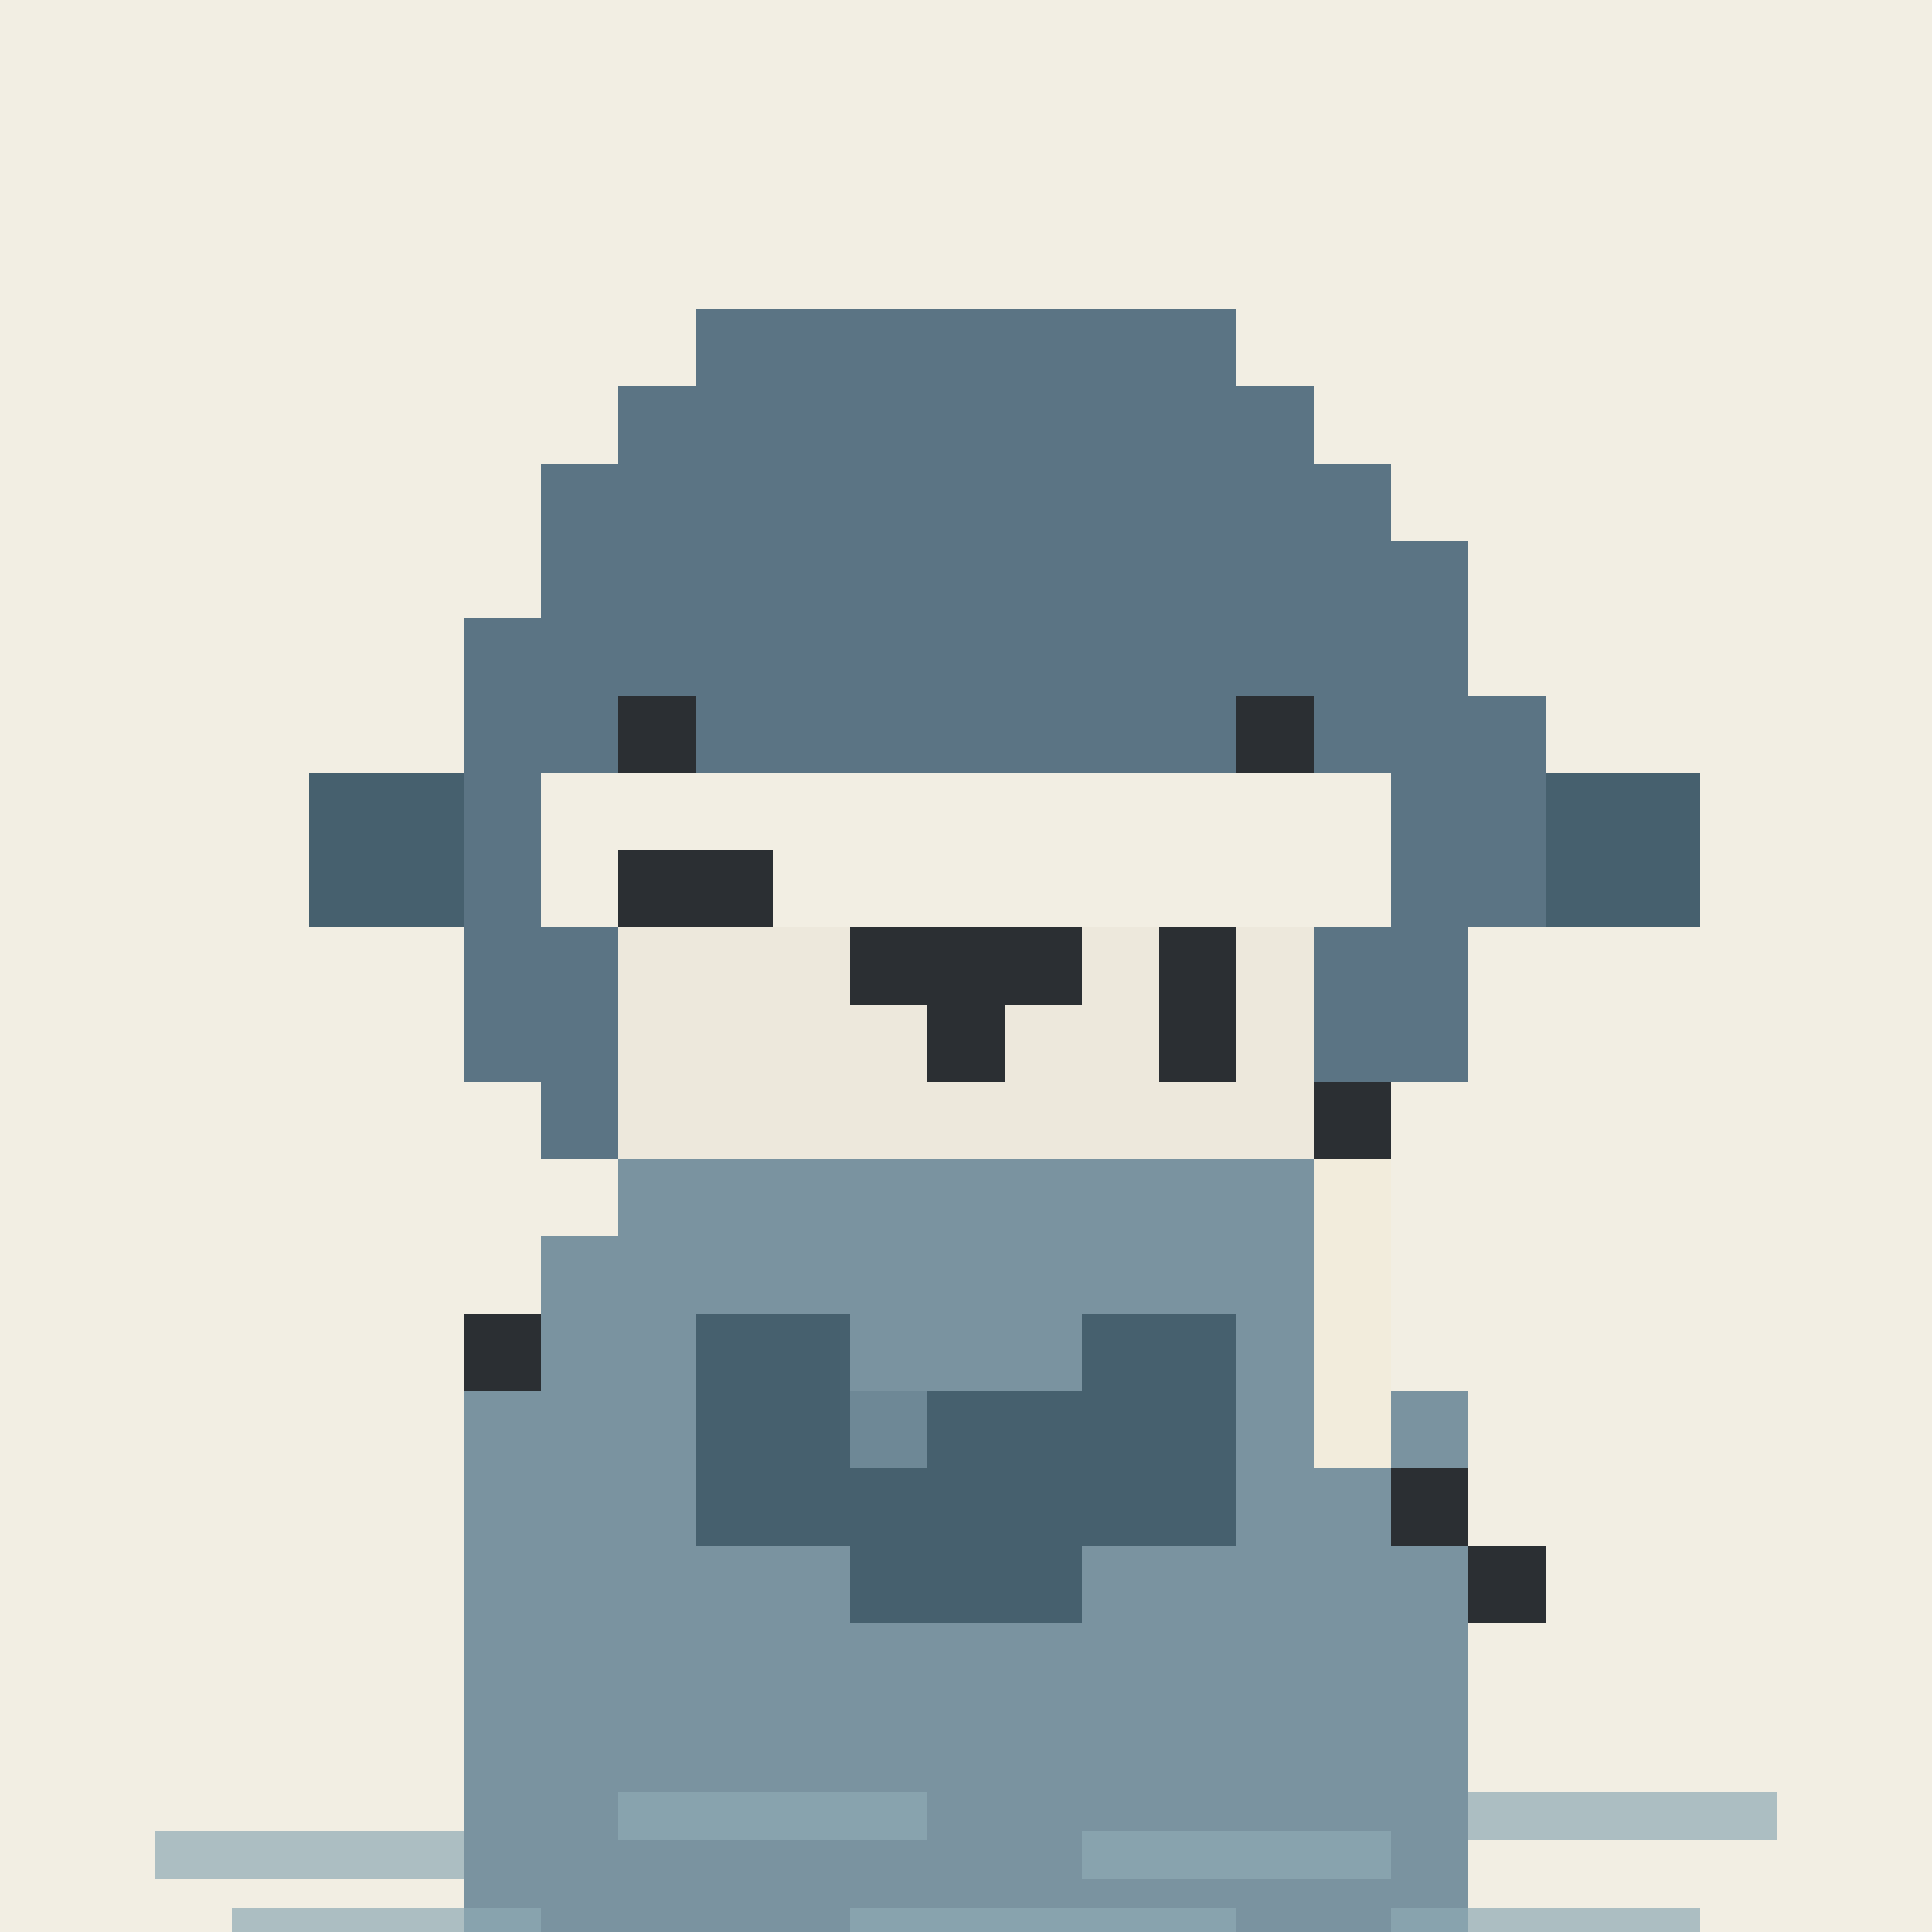
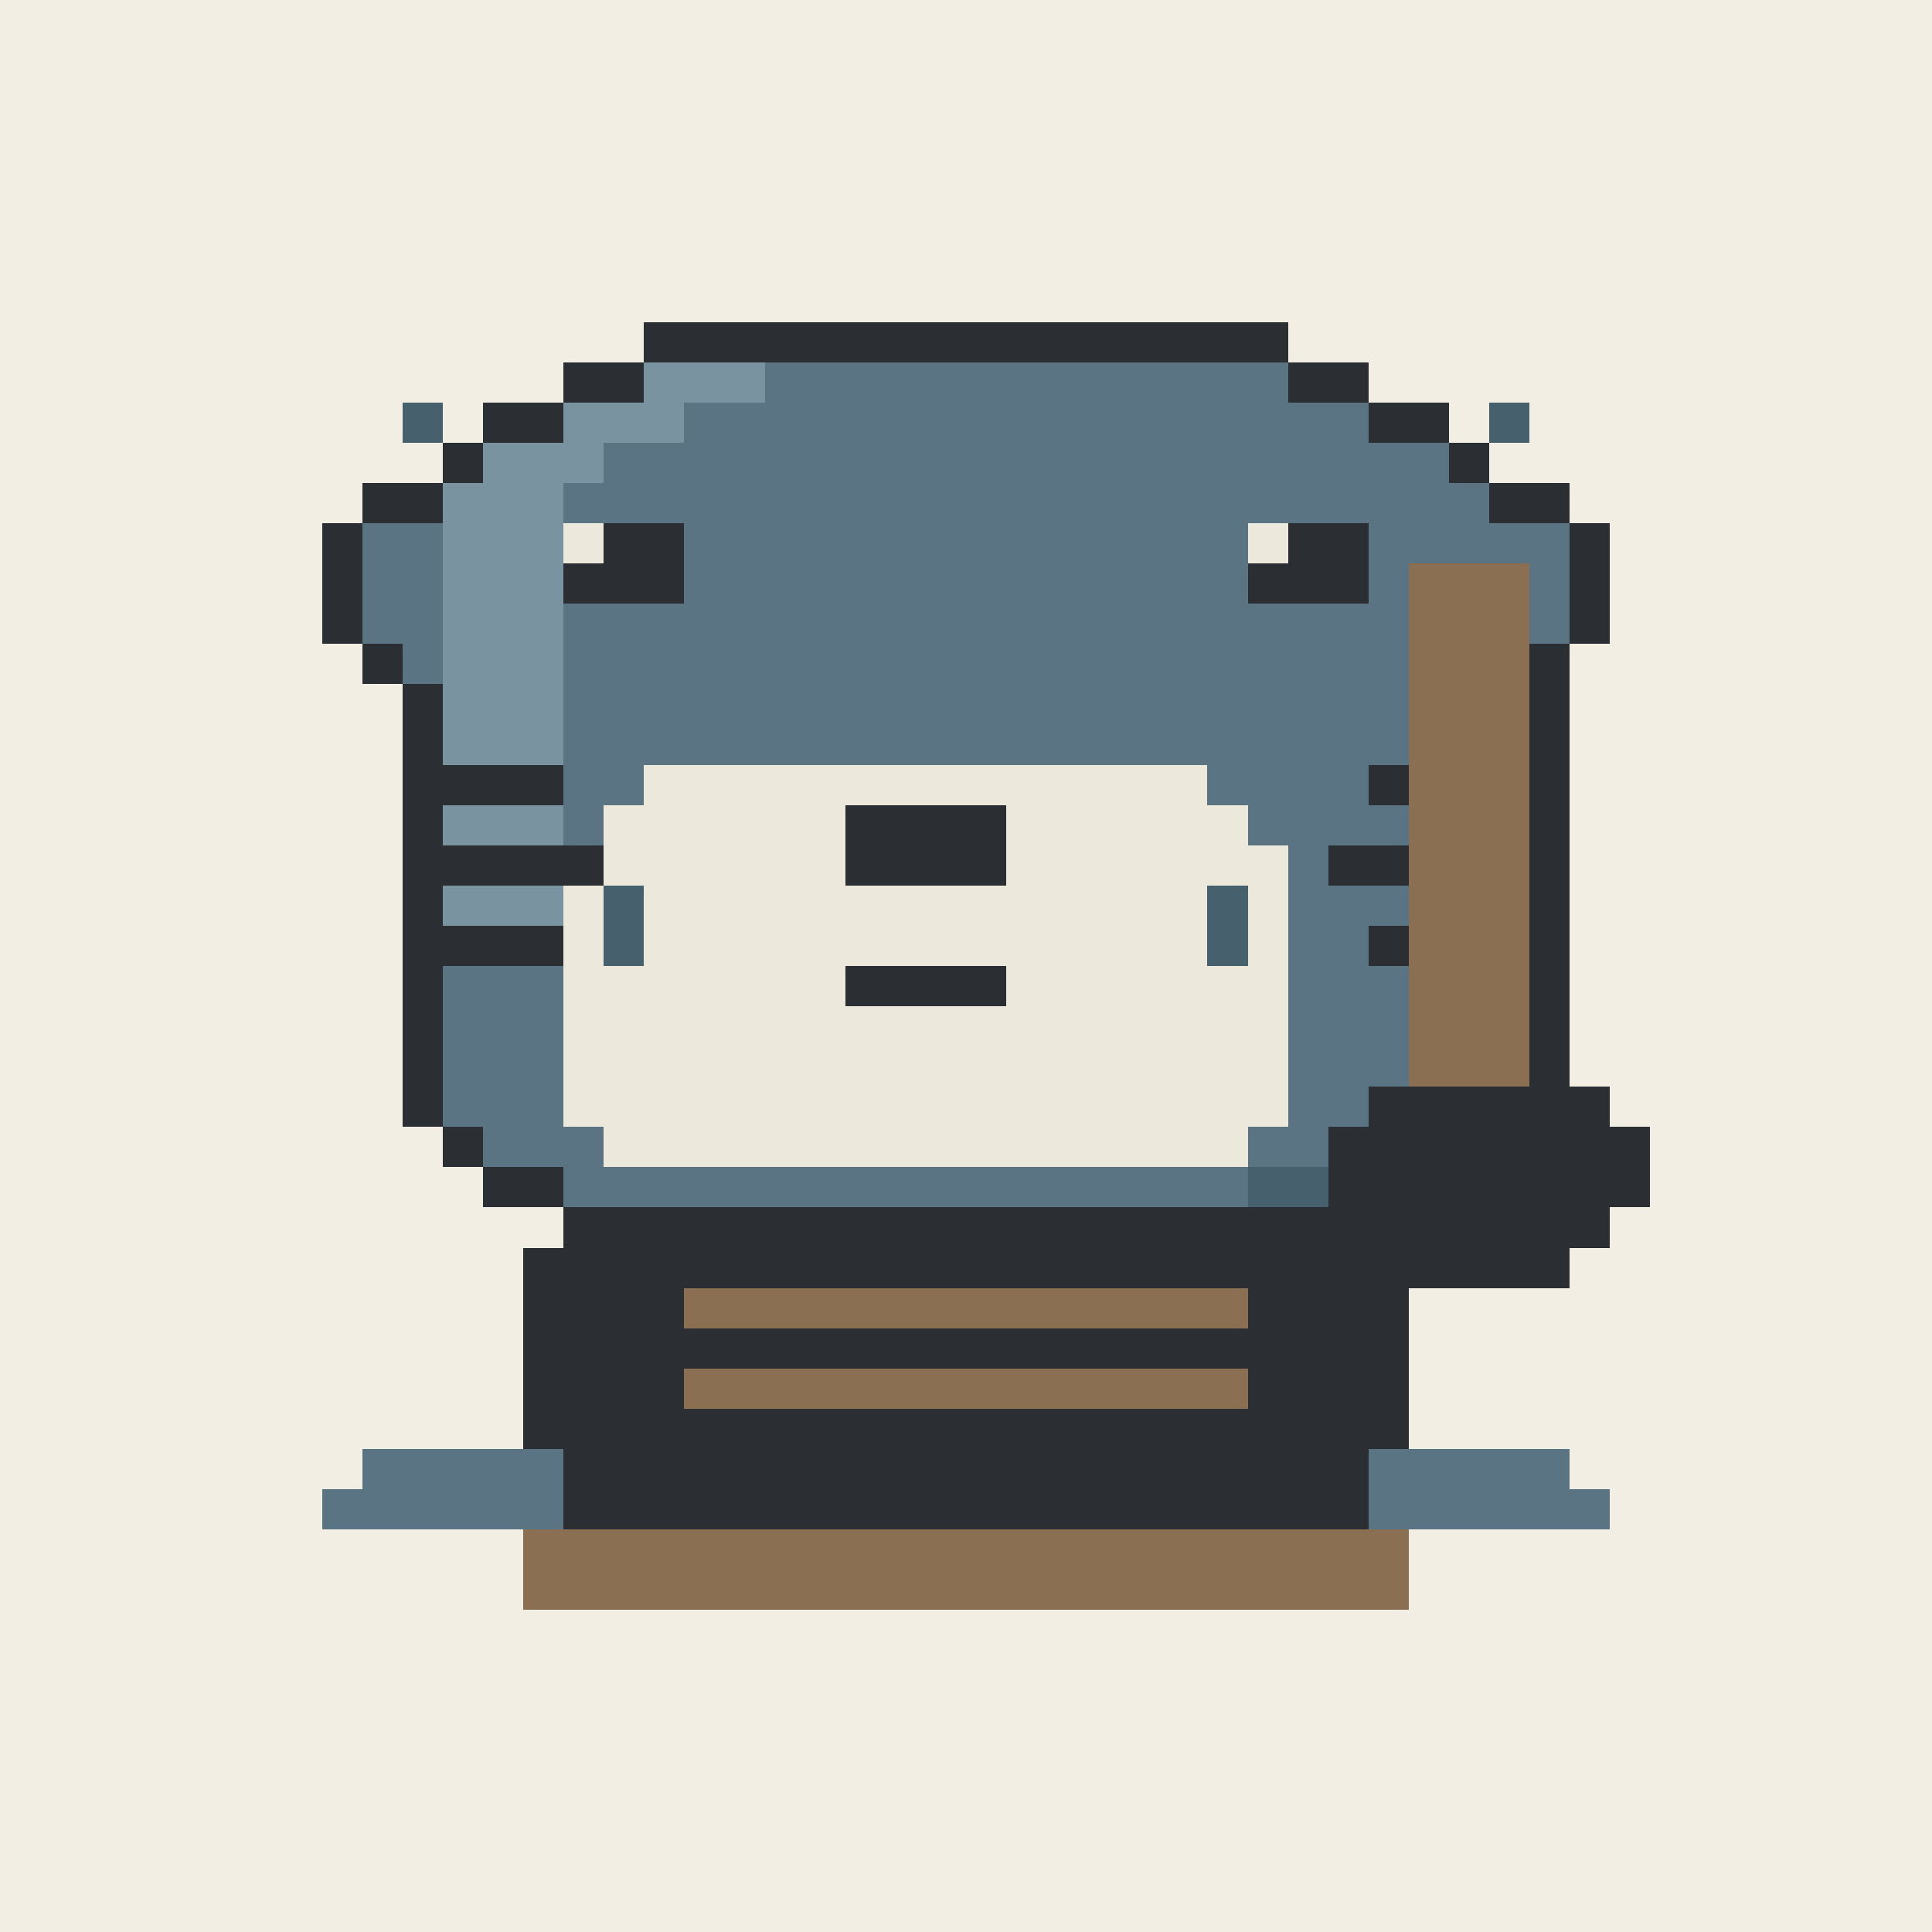
- <svg xmlns="http://www.w3.org/2000/svg" viewBox="0 0 200 200" shape-rendering="crispEdges">
-   <rect width="200" height="200" fill="#F2EEE3" />
-   <rect x="72" y="32" width="56" height="8" fill="#5B7484" />
-   <rect x="64" y="40" width="72" height="8" fill="#5B7484" />
-   <rect x="56" y="48" width="88" height="8" fill="#5B7484" />
-   <rect x="56" y="56" width="96" height="8" fill="#5B7484" />
-   <rect x="48" y="64" width="104" height="8" fill="#5B7484" />
-   <rect x="48" y="72" width="112" height="8" fill="#5B7484" />
-   <rect x="40" y="80" width="16" height="8" fill="#5B7484" />
-   <rect x="144" y="80" width="16" height="8" fill="#5B7484" />
-   <rect x="40" y="88" width="16" height="8" fill="#5B7484" />
-   <rect x="144" y="88" width="16" height="8" fill="#5B7484" />
-   <rect x="48" y="96" width="104" height="8" fill="#5B7484" />
-   <rect x="48" y="104" width="104" height="8" fill="#5B7484" />
-   <rect x="56" y="112" width="88" height="8" fill="#5B7484" />
-   <rect x="64" y="120" width="72" height="8" fill="#5B7484" />
-   <rect x="72" y="128" width="56" height="8" fill="#5B7484" />
-   <rect x="80" y="136" width="40" height="8" fill="#5B7484" />
-   <rect x="32" y="80" width="16" height="8" fill="#46606E" />
-   <rect x="160" y="80" width="16" height="8" fill="#46606E" />
-   <rect x="32" y="88" width="16" height="8" fill="#46606E" />
-   <rect x="160" y="88" width="16" height="8" fill="#46606E" />
-   <rect x="64" y="96" width="72" height="8" fill="#EDE8DC" />
-   <rect x="64" y="104" width="72" height="8" fill="#EDE8DC" />
-   <rect x="64" y="112" width="72" height="8" fill="#EDE8DC" />
-   <rect x="72" y="120" width="56" height="8" fill="#EDE8DC" />
-   <rect x="80" y="128" width="40" height="8" fill="#EDE8DC" />
-   <rect x="64" y="72" width="8" height="8" fill="#2B2F33" />
-   <rect x="128" y="72" width="8" height="8" fill="#2B2F33" />
-   <rect x="88" y="96" width="24" height="8" fill="#2B2F33" />
-   <rect x="96" y="104" width="8" height="8" fill="#2B2F33" />
-   <rect x="64" y="88" width="16" height="8" fill="#2B2F33" />
-   <rect x="120" y="96" width="8" height="16" fill="#2B2F33" />
-   <rect x="64" y="120" width="72" height="8" fill="#7A93A0" />
-   <rect x="56" y="128" width="88" height="8" fill="#7A93A0" />
-   <rect x="56" y="136" width="88" height="8" fill="#7A93A0" />
-   <rect x="48" y="144" width="104" height="8" fill="#7A93A0" />
-   <rect x="48" y="152" width="104" height="8" fill="#7A93A0" />
-   <rect x="48" y="160" width="104" height="8" fill="#7A93A0" />
-   <rect x="48" y="168" width="104" height="8" fill="#7A93A0" />
-   <rect x="48" y="176" width="104" height="8" fill="#7A93A0" />
-   <rect x="48" y="184" width="104" height="8" fill="#7A93A0" />
-   <rect x="48" y="192" width="104" height="8" fill="#7A93A0" />
-   <rect x="72" y="136" width="16" height="24" fill="#46606E" />
-   <rect x="112" y="136" width="16" height="24" fill="#46606E" />
-   <rect x="88" y="144" width="24" height="24" fill="#46606E" />
-   <rect x="88" y="144" width="8" height="8" fill="#6E8896" />
-   <rect x="136" y="120" width="8" height="32" fill="#F2ECDC" />
-   <rect x="136" y="112" width="8" height="8" fill="#2B2F33" />
-   <rect x="144" y="152" width="8" height="8" fill="#2B2F33" />
-   <rect x="48" y="136" width="8" height="8" fill="#2B2F33" />
-   <rect x="152" y="160" width="8" height="8" fill="#2B2F33" />
-   <g stroke="#8FA9B4" stroke-width="5" opacity=".7">
-     <path d="M16 192H48M64 188H96M112 192H144M152 188H184" />
-     <path d="M24 200H56M88 200H128M144 200H176" />
-   </g>
+ <svg xmlns="http://www.w3.org/2000/svg" viewBox="0 0 192 192" shape-rendering="crispEdges">
+   <rect width="192" height="192" fill="#F2EEE3" />
+   <rect x="64" y="32" width="64" height="4" fill="#2B2F33" />
+   <rect x="56" y="36" width="8" height="4" fill="#2B2F33" />
+   <rect x="64" y="36" width="12" height="4" fill="#7A93A0" />
+   <rect x="76" y="36" width="52" height="4" fill="#5B7484" />
+   <rect x="128" y="36" width="8" height="4" fill="#2B2F33" />
+   <rect x="128" y="52" width="8" height="4" fill="#2B2F33" />
+   <rect x="40" y="40" width="4" height="4" fill="#46606E" />
+   <rect x="48" y="40" width="8" height="4" fill="#2B2F33" />
+   <rect x="48" y="116" width="8" height="4" fill="#2B2F33" />
+   <rect x="56" y="40" width="12" height="4" fill="#7A93A0" />
+   <rect x="68" y="40" width="68" height="4" fill="#5B7484" />
+   <rect x="136" y="40" width="8" height="4" fill="#2B2F33" />
+   <rect x="148" y="40" width="4" height="4" fill="#46606E" />
+   <rect x="44" y="44" width="4" height="4" fill="#2B2F33" />
+   <rect x="44" y="112" width="4" height="4" fill="#2B2F33" />
+   <rect x="48" y="44" width="12" height="4" fill="#7A93A0" />
+   <rect x="60" y="44" width="84" height="4" fill="#5B7484" />
+   <rect x="144" y="44" width="4" height="4" fill="#2B2F33" />
+   <rect x="36" y="48" width="8" height="4" fill="#2B2F33" />
+   <rect x="44" y="48" width="12" height="28" fill="#7A93A0" />
+   <rect x="44" y="80" width="12" height="4" fill="#7A93A0" />
+   <rect x="44" y="88" width="12" height="4" fill="#7A93A0" />
+   <rect x="56" y="48" width="92" height="4" fill="#5B7484" />
+   <rect x="148" y="48" width="8" height="4" fill="#2B2F33" />
+   <rect x="32" y="52" width="4" height="12" fill="#2B2F33" />
+   <rect x="36" y="52" width="8" height="12" fill="#5B7484" />
+   <rect x="56" y="52" width="4" height="4" fill="#EDE8DC" />
+   <rect x="56" y="88" width="4" height="8" fill="#EDE8DC" />
+   <rect x="60" y="52" width="8" height="4" fill="#2B2F33" />
+   <rect x="68" y="52" width="56" height="8" fill="#5B7484" />
+   <rect x="124" y="52" width="4" height="4" fill="#EDE8DC" />
+   <rect x="124" y="88" width="4" height="8" fill="#EDE8DC" />
+   <rect x="136" y="52" width="20" height="4" fill="#5B7484" />
+   <rect x="136" y="144" width="20" height="4" fill="#5B7484" />
+   <rect x="156" y="52" width="4" height="12" fill="#2B2F33" />
+   <rect x="56" y="56" width="12" height="4" fill="#2B2F33" />
+   <rect x="124" y="56" width="12" height="4" fill="#2B2F33" />
+   <rect x="136" y="56" width="4" height="4" fill="#5B7484" />
+   <rect x="140" y="56" width="12" height="52" fill="#8B6F52" />
+   <rect x="152" y="56" width="4" height="8" fill="#5B7484" />
+   <rect x="56" y="60" width="84" height="16" fill="#5B7484" />
+   <rect x="36" y="64" width="4" height="4" fill="#2B2F33" />
+   <rect x="40" y="64" width="4" height="4" fill="#5B7484" />
+   <rect x="152" y="64" width="4" height="44" fill="#2B2F33" />
+   <rect x="40" y="68" width="4" height="8" fill="#2B2F33" />
+   <rect x="40" y="80" width="4" height="4" fill="#2B2F33" />
+   <rect x="40" y="88" width="4" height="4" fill="#2B2F33" />
+   <rect x="40" y="96" width="4" height="16" fill="#2B2F33" />
+   <rect x="40" y="76" width="16" height="4" fill="#2B2F33" />
+   <rect x="40" y="92" width="16" height="4" fill="#2B2F33" />
+   <rect x="56" y="76" width="8" height="4" fill="#5B7484" />
+   <rect x="64" y="76" width="56" height="4" fill="#EDE8DC" />
+   <rect x="64" y="88" width="56" height="8" fill="#EDE8DC" />
+   <rect x="120" y="76" width="16" height="4" fill="#5B7484" />
+   <rect x="136" y="76" width="4" height="4" fill="#2B2F33" />
+   <rect x="136" y="92" width="4" height="4" fill="#2B2F33" />
+   <rect x="56" y="80" width="4" height="4" fill="#5B7484" />
+   <rect x="60" y="80" width="24" height="8" fill="#EDE8DC" />
+   <rect x="84" y="80" width="16" height="8" fill="#2B2F33" />
+   <rect x="84" y="96" width="16" height="4" fill="#2B2F33" />
+   <rect x="100" y="80" width="24" height="4" fill="#EDE8DC" />
+   <rect x="124" y="80" width="16" height="4" fill="#5B7484" />
+   <rect x="40" y="84" width="20" height="4" fill="#2B2F33" />
+   <rect x="100" y="84" width="28" height="4" fill="#EDE8DC" />
+   <rect x="100" y="96" width="28" height="4" fill="#EDE8DC" />
+   <rect x="128" y="84" width="4" height="4" fill="#5B7484" />
+   <rect x="132" y="84" width="8" height="4" fill="#2B2F33" />
+   <rect x="60" y="88" width="4" height="8" fill="#46606E" />
+   <rect x="120" y="88" width="4" height="8" fill="#46606E" />
+   <rect x="128" y="88" width="12" height="4" fill="#5B7484" />
+   <rect x="128" y="96" width="12" height="12" fill="#5B7484" />
+   <rect x="128" y="92" width="8" height="4" fill="#5B7484" />
+   <rect x="128" y="108" width="8" height="4" fill="#5B7484" />
+   <rect x="44" y="96" width="12" height="16" fill="#5B7484" />
+   <rect x="56" y="96" width="28" height="4" fill="#EDE8DC" />
+   <rect x="56" y="100" width="72" height="12" fill="#EDE8DC" />
+   <rect x="136" y="108" width="24" height="4" fill="#2B2F33" />
+   <rect x="48" y="112" width="12" height="4" fill="#5B7484" />
+   <rect x="60" y="112" width="64" height="4" fill="#EDE8DC" />
+   <rect x="124" y="112" width="8" height="4" fill="#5B7484" />
+   <rect x="132" y="112" width="32" height="8" fill="#2B2F33" />
+   <rect x="56" y="116" width="68" height="4" fill="#5B7484" />
+   <rect x="124" y="116" width="8" height="4" fill="#46606E" />
+   <rect x="56" y="120" width="104" height="4" fill="#2B2F33" />
+   <rect x="52" y="124" width="104" height="4" fill="#2B2F33" />
+   <rect x="52" y="128" width="16" height="4" fill="#2B2F33" />
+   <rect x="52" y="136" width="16" height="4" fill="#2B2F33" />
+   <rect x="68" y="128" width="56" height="4" fill="#8B6F52" />
+   <rect x="68" y="136" width="56" height="4" fill="#8B6F52" />
+   <rect x="124" y="128" width="16" height="4" fill="#2B2F33" />
+   <rect x="124" y="136" width="16" height="4" fill="#2B2F33" />
+   <rect x="52" y="132" width="88" height="4" fill="#2B2F33" />
+   <rect x="52" y="140" width="88" height="4" fill="#2B2F33" />
+   <rect x="36" y="144" width="20" height="4" fill="#5B7484" />
+   <rect x="56" y="144" width="80" height="8" fill="#2B2F33" />
+   <rect x="32" y="148" width="24" height="4" fill="#5B7484" />
+   <rect x="136" y="148" width="24" height="4" fill="#5B7484" />
+   <rect x="52" y="152" width="88" height="8" fill="#8B6F52" />
</svg>
